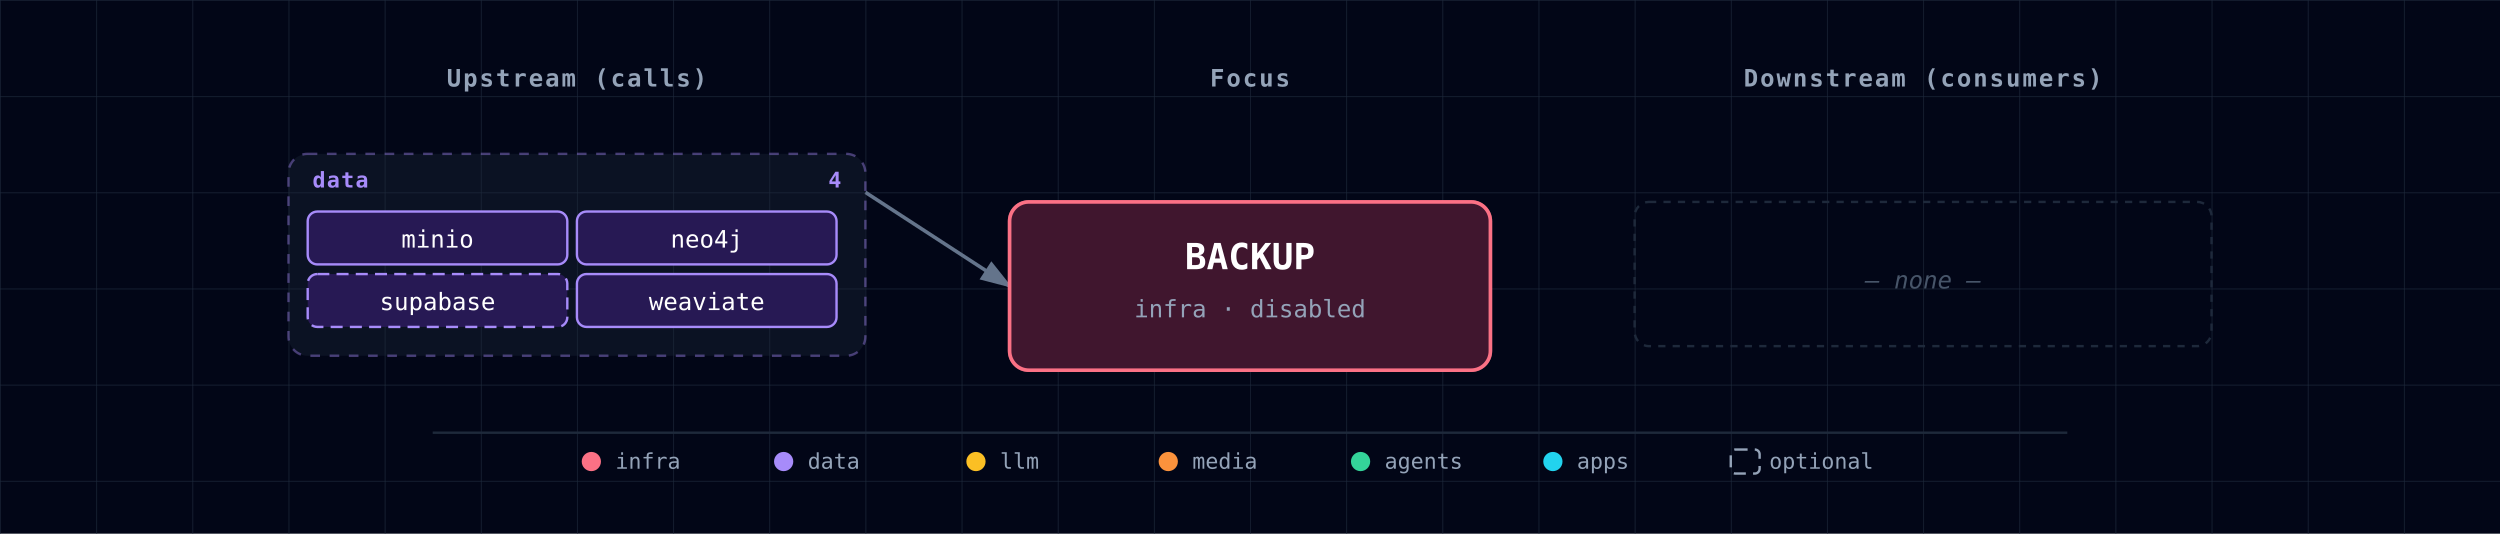
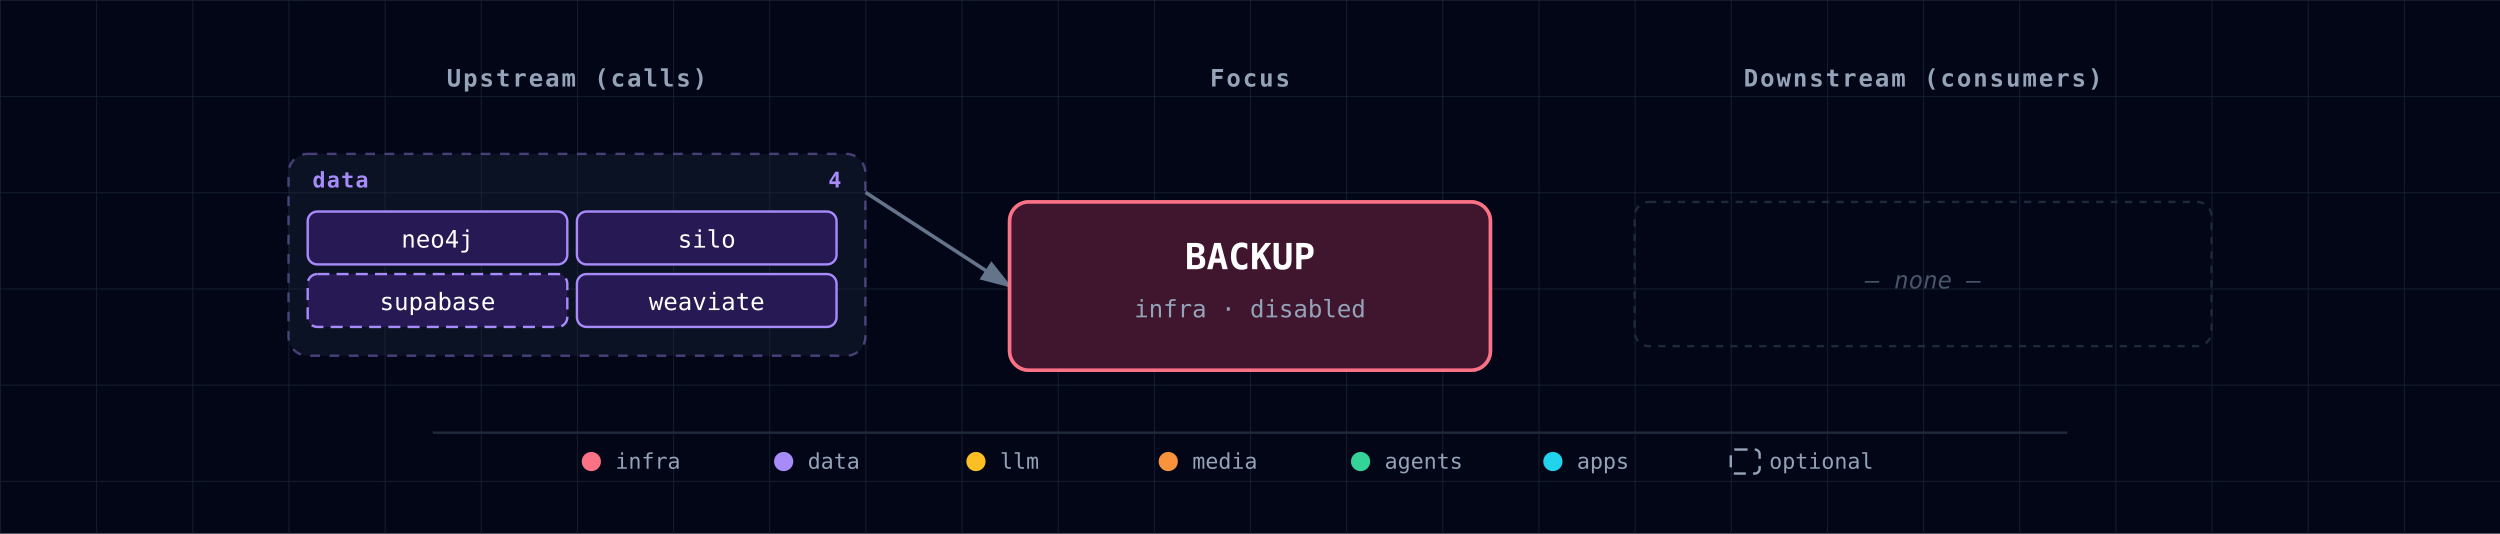
<svg xmlns="http://www.w3.org/2000/svg" viewBox="0 0 1040 222" font-family="'JetBrains Mono', 'Fira Code', Menlo, Consolas, monospace">
  <defs>
    <pattern id="grid" width="40" height="40" patternUnits="userSpaceOnUse">
      <path d="M 40 0 L 0 0 0 40" fill="none" stroke="#1e293b" stroke-width="0.5" />
    </pattern>
    <marker id="arrowhead" markerWidth="9" markerHeight="6" refX="8" refY="3" orient="auto">
      <polygon points="0 0, 9 3, 0 6" fill="#64748b" />
    </marker>
    <filter id="focus-glow" x="-50%" y="-50%" width="200%" height="200%">
      <feGaussianBlur in="SourceAlpha" stdDeviation="6" />
      <feFlood flood-color="#fb7185" flood-opacity="0.6" />
      <feComposite in2="SourceAlpha" operator="in" />
      <feMerge>
        <feMergeNode />
        <feMergeNode in="SourceGraphic" />
      </feMerge>
    </filter>
  </defs>
  <rect width="1040" height="222" fill="#020617" />
  <rect width="1040" height="222" fill="url(#grid)" />
  <text x="240" y="36" fill="#94a3b8" font-size="10" font-weight="600" text-anchor="middle" letter-spacing="0.08em">Upstream (calls)</text>
  <text x="520" y="36" fill="#94a3b8" font-size="10" font-weight="600" text-anchor="middle" letter-spacing="0.08em">Focus</text>
  <text x="800" y="36" fill="#94a3b8" font-size="10" font-weight="600" text-anchor="middle" letter-spacing="0.08em">Downstream (consumers)</text>
  <line x1="360" y1="80" x2="420" y2="119" stroke="#64748b" stroke-width="1.5" marker-end="url(#arrowhead)" />
  <g>
    <g class="cluster">
      <rect x="120" y="64" width="240" height="84" rx="8" fill="rgba(30,41,59,0.35)" stroke="#a78bfa" stroke-width="1" stroke-dasharray="4,4" stroke-opacity="0.4" />
      <text x="130" y="78" fill="#a78bfa" font-size="9" font-weight="700" text-anchor="start" style="letter-spacing:0.06em;text-transform:uppercase;">data</text>
      <text x="350" y="78" fill="#a78bfa" font-size="9" font-weight="600" text-anchor="end">4</text>
    </g>
    <g>
      <rect x="128" y="88" width="108" height="22" rx="4" fill="#0f172a" />
      <rect x="128" y="88" width="108" height="22" rx="4" fill="rgba(76, 29, 149, 0.4)" stroke="#a78bfa" stroke-width="1" />
-       <text x="182" y="103" fill="white" font-size="10" text-anchor="middle">minio</text>
+       <text x="182" y="103" fill="white" font-size="10" text-anchor="middle">neo4j</text>
    </g>
    <g>
      <rect x="240" y="88" width="108" height="22" rx="4" fill="#0f172a" />
      <rect x="240" y="88" width="108" height="22" rx="4" fill="rgba(76, 29, 149, 0.4)" stroke="#a78bfa" stroke-width="1" />
-       <text x="294" y="103" fill="white" font-size="10" text-anchor="middle">neo4j</text>
+       <text x="294" y="103" fill="white" font-size="10" text-anchor="middle">silo</text>
    </g>
    <g>
      <rect x="128" y="114" width="108" height="22" rx="4" fill="#0f172a" />
      <rect x="128" y="114" width="108" height="22" rx="4" fill="rgba(76, 29, 149, 0.4)" stroke="#a78bfa" stroke-width="1" stroke-dasharray="5,3" />
      <text x="182" y="129" fill="white" font-size="10" text-anchor="middle">supabase</text>
    </g>
    <g>
      <rect x="240" y="114" width="108" height="22" rx="4" fill="#0f172a" />
      <rect x="240" y="114" width="108" height="22" rx="4" fill="rgba(76, 29, 149, 0.4)" stroke="#a78bfa" stroke-width="1" />
      <text x="294" y="129" fill="white" font-size="10" text-anchor="middle">weaviate</text>
    </g>
  </g>
  <g>
    <rect x="680" y="84" width="240" height="60" rx="6" fill="none" stroke="#1e293b" stroke-width="1" stroke-dasharray="3,3" />
    <text x="800" y="120" fill="#475569" font-size="10" font-style="italic" text-anchor="middle">— none —</text>
  </g>
  <g class="focus" filter="url(#focus-glow)">
    <rect x="420" y="84" width="200" height="70" rx="8" fill="#0f172a" />
    <rect x="420" y="84" width="200" height="70" rx="8" fill="rgba(136, 19, 55, 0.4)" stroke="#fb7185" stroke-width="1.5" />
    <text x="520" y="112" fill="white" font-size="15" font-weight="700" text-anchor="middle">BACKUP</text>
    <text x="520" y="132" fill="#94a3b8" font-size="10" text-anchor="middle">infra · disabled</text>
  </g>
  <g class="legend">
    <line x1="180" y1="180" x2="860" y2="180" stroke="#1e293b" stroke-width="1" />
    <circle cx="246" cy="192" r="4" fill="#fb7185" />
    <text x="256" y="195" fill="#94a3b8" font-size="9" font-weight="400" text-anchor="start">infra</text>
    <circle cx="326" cy="192" r="4" fill="#a78bfa" />
    <text x="336" y="195" fill="#94a3b8" font-size="9" font-weight="400" text-anchor="start">data</text>
    <circle cx="406" cy="192" r="4" fill="#fbbf24" />
    <text x="416" y="195" fill="#94a3b8" font-size="9" font-weight="400" text-anchor="start">llm</text>
    <circle cx="486" cy="192" r="4" fill="#fb923c" />
    <text x="496" y="195" fill="#94a3b8" font-size="9" font-weight="400" text-anchor="start">media</text>
    <circle cx="566" cy="192" r="4" fill="#34d399" />
    <text x="576" y="195" fill="#94a3b8" font-size="9" font-weight="400" text-anchor="start">agents</text>
    <circle cx="646" cy="192" r="4" fill="#22d3ee" />
    <text x="656" y="195" fill="#94a3b8" font-size="9" font-weight="400" text-anchor="start">apps</text>
    <rect x="720" y="187" width="12" height="10" rx="2" fill="none" stroke="#94a3b8" stroke-width="1" stroke-dasharray="5,3" />
    <text x="736" y="195" fill="#94a3b8" font-size="9" font-weight="400" text-anchor="start">optional</text>
  </g>
</svg>
